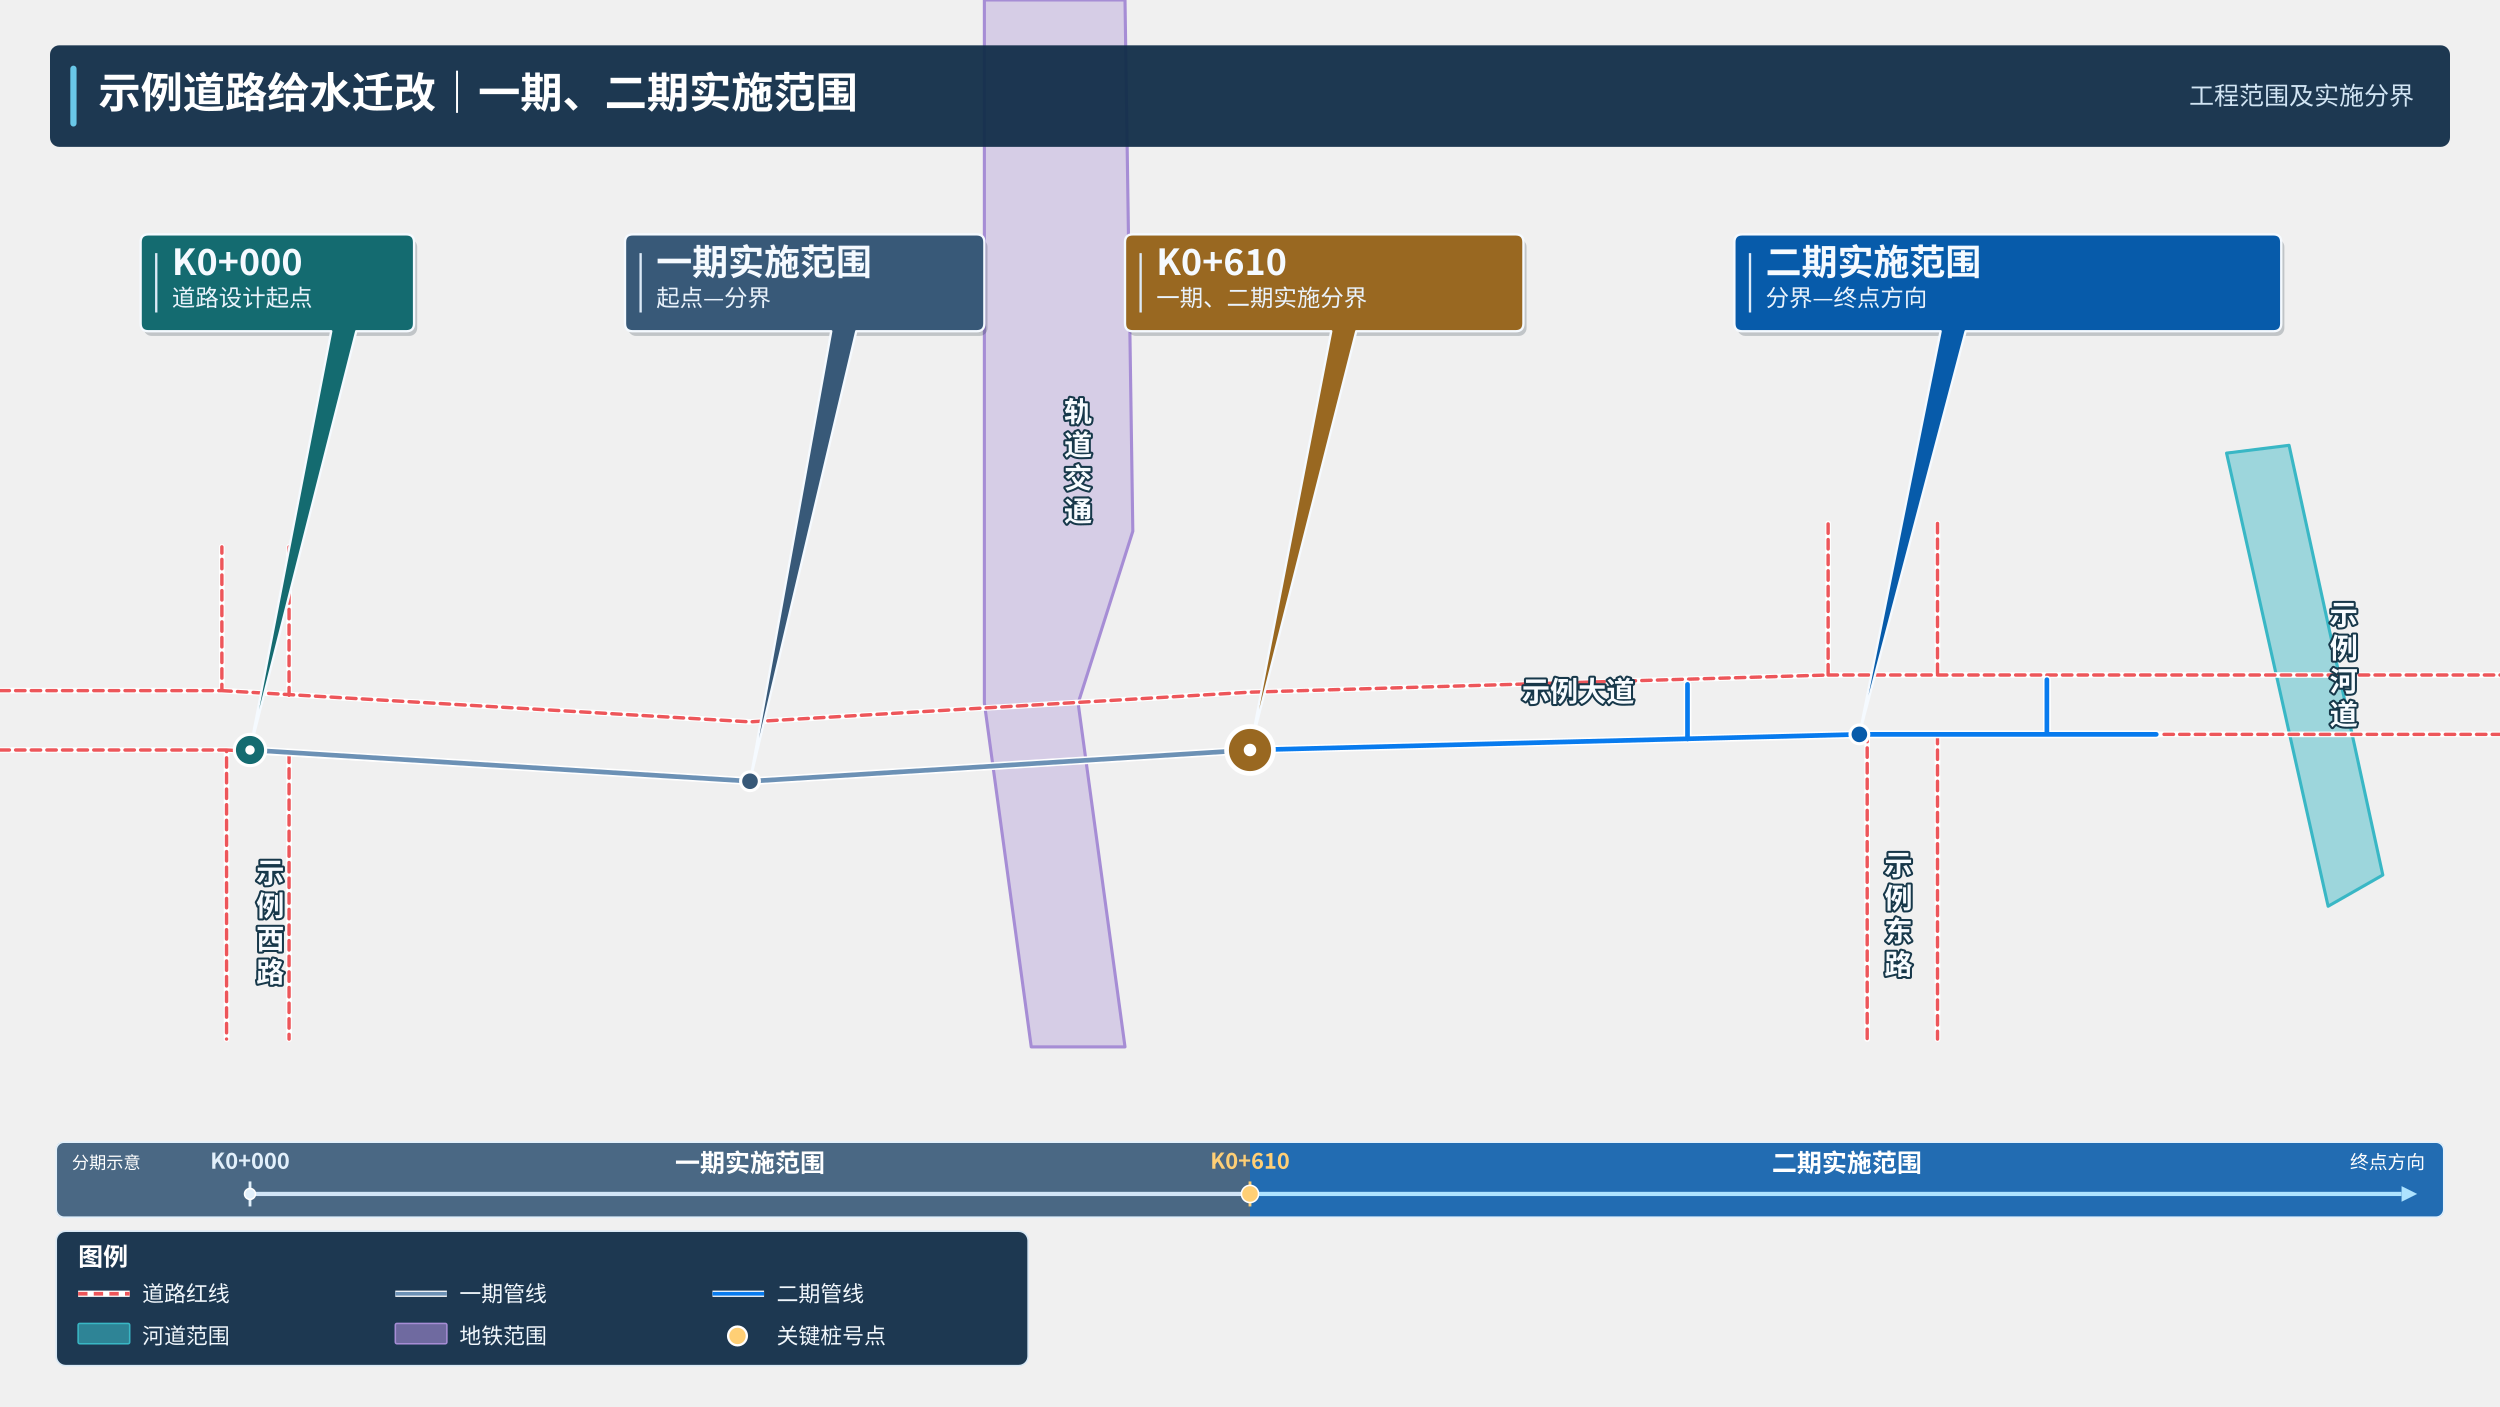
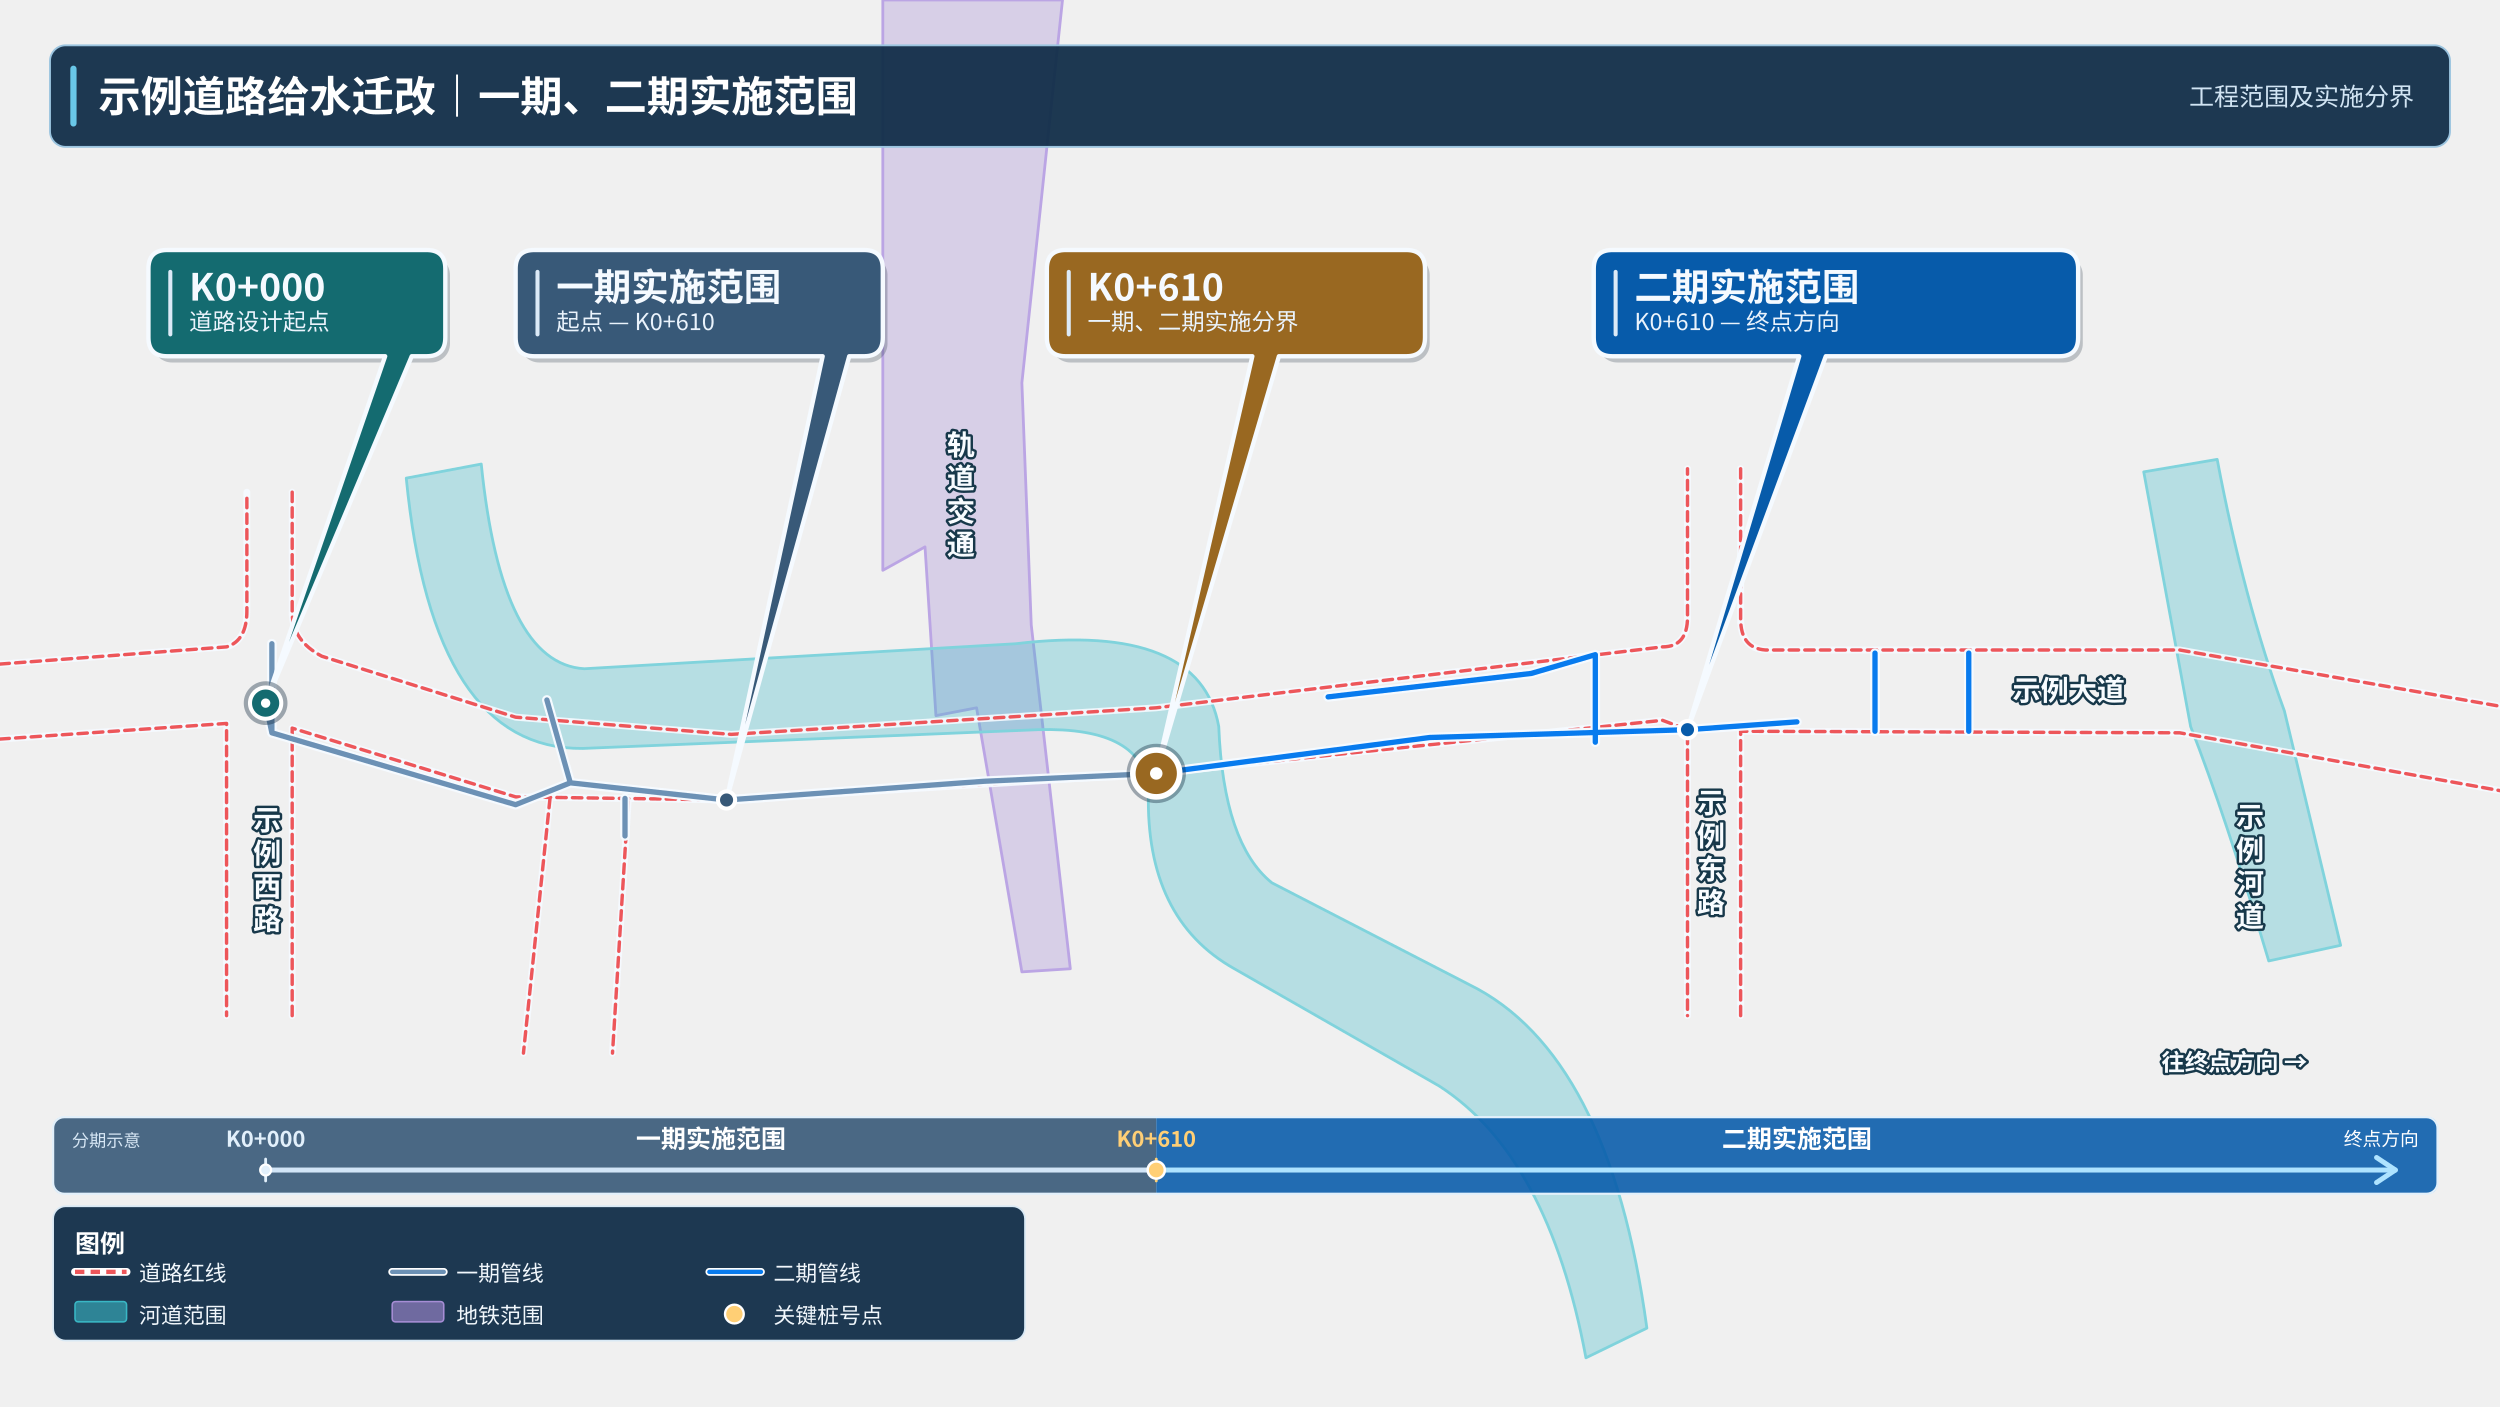
<svg xmlns="http://www.w3.org/2000/svg" width="1600" height="900" viewBox="0 0 1600 900">
  <g id="engineering-geometry" stroke-linejoin="round" stroke-linecap="round">
    <g id="rail">
-       <path d="M630 0 H720 L725 340 L690 450 L720 670 H660 L630 450 Z" fill="#A68DD5" fill-opacity=".35" stroke="#A68DD5" stroke-width="2" />
+       <path d="M565 0 L680 0 L654 245 L660 400 L685 620 L654 622 L625 453 L599 458 L592 350 L565 365 Z" fill="#A68DD5" fill-opacity=".33" stroke="#BBA5E4" stroke-width="1.8" />
    </g>
    <g id="water">
-       <path d="M1425 290 L1465 285 L1525 560 L1490 580 Z" fill="#39B7C5" fill-opacity=".45" stroke="#39B7C5" stroke-width="2" />
+       <path d="M260 306 L308 297 Q321 425 374 428 L650 412 Q768 398 780 465 Q783 540 814 565 L940 630 Q1030 674 1054 850 L1015 869 Q991 740 921 695 L790 620 Q733 588 735 507 Q733 465 664 467 L373 479 Q277 480 260 306 Z" fill="#39B7C5" fill-opacity=".32" stroke="#80D3DC" stroke-width="1.8" />
+       <path d="M1372 302 L1419 294 Q1436 384 1462 455 L1498 605 L1452 615 Q1424 521 1402 465 Z" fill="#39B7C5" fill-opacity=".32" stroke="#80D3DC" stroke-width="1.8" />
    </g>
    <g id="road-redlines" fill="none">
-       <path d="M0 442 H142 V350 M142 442 L480 462 L800 443 L1170 432 V335 M1170 432 H1600 M0 480 H145 V665 M145 480 L480 500 L800 480 L1195 470 V665 M1195 470 H1600 M185 350 V445 M185 482 V665 M1240 335 V432 M1240 470 V665" stroke="#fff" stroke-width="3.6" />
-       <path d="M0 442 H142 V350 M142 442 L480 462 L800 443 L1170 432 V335 M1170 432 H1600 M0 480 H145 V665 M145 480 L480 500 L800 480 L1195 470 V665 M1195 470 H1600 M185 350 V445 M185 482 V665 M1240 335 V432 M1240 470 V665" stroke="#ED565A" stroke-width="2.2" stroke-dasharray="6 4" />
+       <path d="M0 425 L145 414 Q158 410 158 391 L158 315 M187 315 V392 Q187 410 206 420 L330 459 L468 470 L740 453 L1064 414 Q1080 414 1080 395 V300 M1114 300 V396 Q1114 415 1130 416 L1395 416 L1600 452 M0 473 L145 463 V650 M187 650 V466 L330 510 L468 512 L740 495 L1064 461 L1080 467 V650 M1114 650 V468 L1395 469 L1600 506 M352 511 L335 674 M402 513 L392 674" stroke="#F5FAFF" stroke-opacity=".9" stroke-width="4.4" />
+       <path d="M0 425 L145 414 Q158 410 158 391 L158 315 M187 315 V392 Q187 410 206 420 L330 459 L468 470 L740 453 L1064 414 Q1080 414 1080 395 V300 M1114 300 V396 Q1114 415 1130 416 L1395 416 L1600 452 M0 473 L145 463 V650 M187 650 V466 L330 510 L468 512 L740 495 L1064 461 L1080 467 V650 M1114 650 V468 L1395 469 L1600 506 M352 511 L335 674 M402 513 L392 674" stroke="#ED565A" stroke-width="2.2" stroke-dasharray="6 4" />
    </g>
-     <g id="phase1">
-       <path d="M160 480 L480 500 L800 480" fill="none" stroke="#fff" stroke-width="5" />
-       <path d="M160 480 L480 500 L800 480" fill="none" stroke="#6C91B5" stroke-width="3" />
+     <g id="phase1" fill="none">
+       <path d="M170 450 L174 469 L330 515 L365 501 L465 512 L630 500 L740 495 M174 469 L174 412 M365 501 L350 448 M400 511 V535" stroke="#F5FAFF" stroke-width="6.2" />
+       <path d="M170 450 L174 469 L330 515 L365 501 L465 512 L630 500 L740 495 M174 469 L174 412 M365 501 L350 448 M400 511 V535" stroke="#6C91B5" stroke-width="3.4" />
    </g>
-     <g id="phase2">
-       <path d="M800 480 L1190 470 H1380 M1080 473 V438 M1310 470 V435" fill="none" stroke="#fff" stroke-width="5" />
-       <path d="M800 480 L1190 470 H1380 M1080 473 V438 M1310 470 V435" fill="none" stroke="#087BEE" stroke-width="3" />
+     <g id="phase2" fill="none">
+       <path d="M740 495 L915 472 L1080 467 L1150 462 M850 446 L980 431 L1021 419 V475 M1200 418 V468 M1260 418 V468" stroke="#F5FAFF" stroke-width="6.2" />
+       <path d="M740 495 L915 472 L1080 467 L1150 462 M850 446 L980 431 L1021 419 V475 M1200 418 V468 M1260 418 V468" stroke="#087BEE" stroke-width="3.4" />
    </g>
  </g>
  <g id="rail-style-annotations" font-family="Noto Sans CJK SC, Microsoft YaHei, sans-serif">
    <g id="label-start">
+       <g id="label-start-shadow">
+         <rect x="98" y="164" width="190" height="68" rx="12" fill="#051B2C" fill-opacity="0.22" stroke="none" stroke-width="1" />
+       </g>
      <g id="label-start-body">
-         <rect x="92" y="153" width="175" height="62" rx="5" fill="#051B2C" fill-opacity="0.2" stroke="none" stroke-width="1" />
-         <path d="M95 150 H260 Q265 150 265 155 V207 Q265 212 260 212 H228 L160 480 L212 212 H95 Q90 212 90 207 V155 Q90 150 95 150 Z" fill="#146B70" stroke="#F5FAFF" stroke-width="1.5" stroke-linejoin="round" />
-         <line x1="100" y1="162" x2="100" y2="200" stroke="#DCEAF7" stroke-width="1.5" />
-         <text x="110" y="176" font-size="23" fill="#F5FAFF" font-weight="700" text-anchor="start">K0+000</text>
-         <text x="110" y="196" font-size="15" fill="#EAF3FC" font-weight="400" text-anchor="start">道路设计起点</text>
+         <path d="M107 160 H273 Q285 160 285 172 V216 Q285 228 273 228 H263.5 L170 450 L246.5 228 H107 Q95 228 95 216 V172 Q95 160 107 160 Z" fill="#146B70" stroke="#F5FAFF" stroke-width="2.8" stroke-linejoin="round" />
+         <path d="M109 174 V214" stroke="#DCEAF7" stroke-width="2.6" stroke-linecap="round" />
+         <text x="121" y="184" font-size="24" fill="#F5FAFF" font-weight="700" text-anchor="start" dominant-baseline="middle">K0+000</text>
+         <text x="121" y="206" font-size="15" fill="#EAF3FC" font-weight="400" text-anchor="start" dominant-baseline="middle">道路设计起点</text>
      </g>
      <g id="label-start-anchor">
-         <circle cx="160" cy="480" r="10" fill="#146B70" stroke="#fff" stroke-width="2" />
-         <circle cx="160" cy="480" r="3" fill="#fff" stroke="#fff" stroke-width="0" />
+         <circle cx="170" cy="450" r="14" fill="#10283D" fill-opacity=".38" />
+         <circle cx="170" cy="450" r="10" fill="#146B70" stroke="#fff" stroke-width="2.6" />
+         <circle cx="170" cy="450" r="3" fill="#fff" stroke="#fff" stroke-width="0" />
      </g>
    </g>
    <g id="label-phase1">
+       <g id="label-phase1-shadow">
+         <rect x="333" y="164" width="235" height="68" rx="12" fill="#051B2C" fill-opacity="0.22" stroke="none" stroke-width="1" />
+       </g>
      <g id="label-phase1-body">
-         <rect x="402" y="153" width="230" height="62" rx="5" fill="#051B2C" fill-opacity="0.2" stroke="none" stroke-width="1" />
-         <path d="M405 150 H625 Q630 150 630 155 V207 Q630 212 625 212 H548 L480 500 L532 212 H405 Q400 212 400 207 V155 Q400 150 405 150 Z" fill="#385978" stroke="#F5FAFF" stroke-width="1.5" stroke-linejoin="round" />
-         <line x1="410" y1="162" x2="410" y2="200" stroke="#DCEAF7" stroke-width="1.5" />
-         <text x="420" y="176" font-size="23" fill="#F5FAFF" font-weight="700" text-anchor="start">一期实施范围</text>
-         <text x="420" y="196" font-size="15" fill="#EAF3FC" font-weight="400" text-anchor="start">起点—分界</text>
+         <path d="M342 160 H553 Q565 160 565 172 V216 Q565 228 553 228 H543.5 L465 512 L526.5 228 H342 Q330 228 330 216 V172 Q330 160 342 160 Z" fill="#385978" stroke="#F5FAFF" stroke-width="2.8" stroke-linejoin="round" />
+         <path d="M344 174 V214" stroke="#DCEAF7" stroke-width="2.6" stroke-linecap="round" />
+         <text x="356" y="184" font-size="24" fill="#F5FAFF" font-weight="700" text-anchor="start" dominant-baseline="middle">一期实施范围</text>
+         <text x="356" y="206" font-size="15" fill="#EAF3FC" font-weight="400" text-anchor="start" dominant-baseline="middle">起点 — K0+610</text>
      </g>
      <g id="label-phase1-anchor">
-         <circle cx="480" cy="500" r="6" fill="#385978" stroke="#fff" stroke-width="2" />
+         <circle cx="465" cy="512" r="5.5" fill="#385978" stroke="#fff" stroke-width="2.6" />
      </g>
    </g>
    <g id="label-boundary">
+       <g id="label-boundary-shadow">
+         <rect x="673" y="164" width="242" height="68" rx="12" fill="#051B2C" fill-opacity="0.22" stroke="none" stroke-width="1" />
+       </g>
      <g id="label-boundary-body">
-         <rect x="722" y="153" width="255" height="62" rx="5" fill="#051B2C" fill-opacity="0.2" stroke="none" stroke-width="1" />
-         <path d="M725 150 H970 Q975 150 975 155 V207 Q975 212 970 212 H868 L800 480 L852 212 H725 Q720 212 720 207 V155 Q720 150 725 150 Z" fill="#996821" stroke="#F5FAFF" stroke-width="1.5" stroke-linejoin="round" />
-         <line x1="730" y1="162" x2="730" y2="200" stroke="#DCEAF7" stroke-width="1.5" />
-         <text x="740" y="176" font-size="23" fill="#F5FAFF" font-weight="700" text-anchor="start">K0+610</text>
-         <text x="740" y="196" font-size="15" fill="#EAF3FC" font-weight="400" text-anchor="start">一期、二期实施分界</text>
+         <path d="M682 160 H900 Q912 160 912 172 V216 Q912 228 900 228 H818.5 L740 495 L801.5 228 H682 Q670 228 670 216 V172 Q670 160 682 160 Z" fill="#996821" stroke="#F5FAFF" stroke-width="2.8" stroke-linejoin="round" />
+         <path d="M684 174 V214" stroke="#DCEAF7" stroke-width="2.6" stroke-linecap="round" />
+         <text x="696" y="184" font-size="24" fill="#F5FAFF" font-weight="700" text-anchor="start" dominant-baseline="middle">K0+610</text>
+         <text x="696" y="206" font-size="15" fill="#EAF3FC" font-weight="400" text-anchor="start" dominant-baseline="middle">一期、二期实施分界</text>
      </g>
      <g id="label-boundary-anchor">
-         <circle cx="800" cy="480" r="15" fill="#996821" stroke="#fff" stroke-width="3" />
-         <circle cx="800" cy="480" r="4" fill="#fff" stroke="#fff" stroke-width="0" />
+         <circle cx="740" cy="495" r="19" fill="#10283D" fill-opacity=".38" />
+         <circle cx="740" cy="495" r="15" fill="#996821" stroke="#fff" stroke-width="3.6" />
+         <circle cx="740" cy="495" r="4" fill="#fff" stroke="#fff" stroke-width="0" />
      </g>
    </g>
    <g id="label-phase2">
+       <g id="label-phase2-shadow">
+         <rect x="1023" y="164" width="310" height="68" rx="12" fill="#051B2C" fill-opacity="0.22" stroke="none" stroke-width="1" />
+       </g>
      <g id="label-phase2-body">
-         <rect x="1112" y="153" width="350" height="62" rx="5" fill="#051B2C" fill-opacity="0.2" stroke="none" stroke-width="1" />
-         <path d="M1115 150 H1455 Q1460 150 1460 155 V207 Q1460 212 1455 212 H1258 L1190 470 L1242 212 H1115 Q1110 212 1110 207 V155 Q1110 150 1115 150 Z" fill="#075BAA" stroke="#F5FAFF" stroke-width="1.5" stroke-linejoin="round" />
-         <line x1="1120" y1="162" x2="1120" y2="200" stroke="#DCEAF7" stroke-width="1.5" />
-         <text x="1130" y="176" font-size="23" fill="#F5FAFF" font-weight="700" text-anchor="start">二期实施范围</text>
-         <text x="1130" y="196" font-size="15" fill="#EAF3FC" font-weight="400" text-anchor="start">分界—终点方向</text>
+         <path d="M1032 160 H1318 Q1330 160 1330 172 V216 Q1330 228 1318 228 H1168.5 L1080 467 L1151.5 228 H1032 Q1020 228 1020 216 V172 Q1020 160 1032 160 Z" fill="#075BAA" stroke="#F5FAFF" stroke-width="2.8" stroke-linejoin="round" />
+         <path d="M1034 174 V214" stroke="#DCEAF7" stroke-width="2.6" stroke-linecap="round" />
+         <text x="1046" y="184" font-size="24" fill="#F5FAFF" font-weight="700" text-anchor="start" dominant-baseline="middle">二期实施范围</text>
+         <text x="1046" y="206" font-size="15" fill="#EAF3FC" font-weight="400" text-anchor="start" dominant-baseline="middle">K0+610 — 终点方向</text>
      </g>
      <g id="label-phase2-anchor">
-         <circle cx="1190" cy="470" r="6" fill="#075BAA" stroke="#fff" stroke-width="2" />
+         <circle cx="1080" cy="467" r="5.5" fill="#075BAA" stroke="#fff" stroke-width="2.6" />
      </g>
    </g>
    <g id="place-west-road">
-       <text x="173" y="565" text-anchor="middle" font-size="18" font-weight="600" fill="#17384A" stroke="#17384A" stroke-width="2.6" stroke-linejoin="round">示</text>
-       <text x="173" y="565" font-size="18" fill="#F8FCFF" font-weight="700" text-anchor="middle">示</text>
-       <text x="173" y="586.24" text-anchor="middle" font-size="18" font-weight="600" fill="#17384A" stroke="#17384A" stroke-width="2.6" stroke-linejoin="round">例</text>
-       <text x="173" y="586.24" font-size="18" fill="#F8FCFF" font-weight="700" text-anchor="middle">例</text>
-       <text x="173" y="607.48" text-anchor="middle" font-size="18" font-weight="600" fill="#17384A" stroke="#17384A" stroke-width="2.6" stroke-linejoin="round">西</text>
-       <text x="173" y="607.48" font-size="18" fill="#F8FCFF" font-weight="700" text-anchor="middle">西</text>
-       <text x="173" y="628.72" text-anchor="middle" font-size="18" font-weight="600" fill="#17384A" stroke="#17384A" stroke-width="2.6" stroke-linejoin="round">路</text>
-       <text x="173" y="628.72" font-size="18" fill="#F8FCFF" font-weight="700" text-anchor="middle">路</text>
+       <text x="171" y="525" text-anchor="middle" dominant-baseline="middle" font-size="18" font-weight="600" fill="#17384A" stroke="#17384A" stroke-width="3.1" stroke-linejoin="round">示</text>
+       <text x="171" y="525" font-size="18" fill="#F8FCFF" font-weight="700" text-anchor="middle" dominant-baseline="middle">示</text>
+       <text x="171" y="546.24" text-anchor="middle" dominant-baseline="middle" font-size="18" font-weight="600" fill="#17384A" stroke="#17384A" stroke-width="3.1" stroke-linejoin="round">例</text>
+       <text x="171" y="546.24" font-size="18" fill="#F8FCFF" font-weight="700" text-anchor="middle" dominant-baseline="middle">例</text>
+       <text x="171" y="567.48" text-anchor="middle" dominant-baseline="middle" font-size="18" font-weight="600" fill="#17384A" stroke="#17384A" stroke-width="3.1" stroke-linejoin="round">西</text>
+       <text x="171" y="567.48" font-size="18" fill="#F8FCFF" font-weight="700" text-anchor="middle" dominant-baseline="middle">西</text>
+       <text x="171" y="588.72" text-anchor="middle" dominant-baseline="middle" font-size="18" font-weight="600" fill="#17384A" stroke="#17384A" stroke-width="3.1" stroke-linejoin="round">路</text>
+       <text x="171" y="588.72" font-size="18" fill="#F8FCFF" font-weight="700" text-anchor="middle" dominant-baseline="middle">路</text>
    </g>
    <g id="place-main-road">
-       <text x="1010" y="449" text-anchor="middle" font-size="18" font-weight="600" fill="#17384A" stroke="#17384A" stroke-width="2.6" stroke-linejoin="round">示例大道</text>
-       <text x="1010" y="449" font-size="18" fill="#F8FCFF" font-weight="700" text-anchor="middle">示例大道</text>
+       <text x="1324" y="442" text-anchor="middle" dominant-baseline="middle" font-size="18" font-weight="600" fill="#17384A" stroke="#17384A" stroke-width="3.1" stroke-linejoin="round">示例大道</text>
+       <text x="1324" y="442" font-size="18" fill="#F8FCFF" font-weight="700" text-anchor="middle" dominant-baseline="middle">示例大道</text>
    </g>
    <g id="place-east-road">
-       <text x="1215" y="560" text-anchor="middle" font-size="18" font-weight="600" fill="#17384A" stroke="#17384A" stroke-width="2.6" stroke-linejoin="round">示</text>
-       <text x="1215" y="560" font-size="18" fill="#F8FCFF" font-weight="700" text-anchor="middle">示</text>
-       <text x="1215" y="581.24" text-anchor="middle" font-size="18" font-weight="600" fill="#17384A" stroke="#17384A" stroke-width="2.6" stroke-linejoin="round">例</text>
-       <text x="1215" y="581.24" font-size="18" fill="#F8FCFF" font-weight="700" text-anchor="middle">例</text>
-       <text x="1215" y="602.48" text-anchor="middle" font-size="18" font-weight="600" fill="#17384A" stroke="#17384A" stroke-width="2.6" stroke-linejoin="round">东</text>
-       <text x="1215" y="602.48" font-size="18" fill="#F8FCFF" font-weight="700" text-anchor="middle">东</text>
-       <text x="1215" y="623.72" text-anchor="middle" font-size="18" font-weight="600" fill="#17384A" stroke="#17384A" stroke-width="2.6" stroke-linejoin="round">路</text>
-       <text x="1215" y="623.72" font-size="18" fill="#F8FCFF" font-weight="700" text-anchor="middle">路</text>
+       <text x="1095" y="514" text-anchor="middle" dominant-baseline="middle" font-size="18" font-weight="600" fill="#17384A" stroke="#17384A" stroke-width="3.1" stroke-linejoin="round">示</text>
+       <text x="1095" y="514" font-size="18" fill="#F8FCFF" font-weight="700" text-anchor="middle" dominant-baseline="middle">示</text>
+       <text x="1095" y="535.24" text-anchor="middle" dominant-baseline="middle" font-size="18" font-weight="600" fill="#17384A" stroke="#17384A" stroke-width="3.1" stroke-linejoin="round">例</text>
+       <text x="1095" y="535.24" font-size="18" fill="#F8FCFF" font-weight="700" text-anchor="middle" dominant-baseline="middle">例</text>
+       <text x="1095" y="556.48" text-anchor="middle" dominant-baseline="middle" font-size="18" font-weight="600" fill="#17384A" stroke="#17384A" stroke-width="3.1" stroke-linejoin="round">东</text>
+       <text x="1095" y="556.48" font-size="18" fill="#F8FCFF" font-weight="700" text-anchor="middle" dominant-baseline="middle">东</text>
+       <text x="1095" y="577.72" text-anchor="middle" dominant-baseline="middle" font-size="18" font-weight="600" fill="#17384A" stroke="#17384A" stroke-width="3.1" stroke-linejoin="round">路</text>
+       <text x="1095" y="577.72" font-size="18" fill="#F8FCFF" font-weight="700" text-anchor="middle" dominant-baseline="middle">路</text>
    </g>
    <g id="place-river">
-       <text x="1500" y="400" text-anchor="middle" font-size="18" font-weight="600" fill="#17384A" stroke="#17384A" stroke-width="2.6" stroke-linejoin="round">示</text>
-       <text x="1500" y="400" font-size="18" fill="#F8FCFF" font-weight="700" text-anchor="middle">示</text>
-       <text x="1500" y="421.24" text-anchor="middle" font-size="18" font-weight="600" fill="#17384A" stroke="#17384A" stroke-width="2.6" stroke-linejoin="round">例</text>
-       <text x="1500" y="421.24" font-size="18" fill="#F8FCFF" font-weight="700" text-anchor="middle">例</text>
-       <text x="1500" y="442.48" text-anchor="middle" font-size="18" font-weight="600" fill="#17384A" stroke="#17384A" stroke-width="2.6" stroke-linejoin="round">河</text>
-       <text x="1500" y="442.48" font-size="18" fill="#F8FCFF" font-weight="700" text-anchor="middle">河</text>
-       <text x="1500" y="463.72" text-anchor="middle" font-size="18" font-weight="600" fill="#17384A" stroke="#17384A" stroke-width="2.6" stroke-linejoin="round">道</text>
-       <text x="1500" y="463.72" font-size="18" fill="#F8FCFF" font-weight="700" text-anchor="middle">道</text>
+       <text x="1440" y="523" text-anchor="middle" dominant-baseline="middle" font-size="18" font-weight="600" fill="#17384A" stroke="#17384A" stroke-width="3.1" stroke-linejoin="round">示</text>
+       <text x="1440" y="523" font-size="18" fill="#F8FCFF" font-weight="700" text-anchor="middle" dominant-baseline="middle">示</text>
+       <text x="1440" y="544.24" text-anchor="middle" dominant-baseline="middle" font-size="18" font-weight="600" fill="#17384A" stroke="#17384A" stroke-width="3.1" stroke-linejoin="round">例</text>
+       <text x="1440" y="544.24" font-size="18" fill="#F8FCFF" font-weight="700" text-anchor="middle" dominant-baseline="middle">例</text>
+       <text x="1440" y="565.48" text-anchor="middle" dominant-baseline="middle" font-size="18" font-weight="600" fill="#17384A" stroke="#17384A" stroke-width="3.1" stroke-linejoin="round">河</text>
+       <text x="1440" y="565.48" font-size="18" fill="#F8FCFF" font-weight="700" text-anchor="middle" dominant-baseline="middle">河</text>
+       <text x="1440" y="586.72" text-anchor="middle" dominant-baseline="middle" font-size="18" font-weight="600" fill="#17384A" stroke="#17384A" stroke-width="3.1" stroke-linejoin="round">道</text>
+       <text x="1440" y="586.72" font-size="18" fill="#F8FCFF" font-weight="700" text-anchor="middle" dominant-baseline="middle">道</text>
    </g>
    <g id="place-metro">
-       <text x="690" y="270" text-anchor="middle" font-size="18" font-weight="600" fill="#17384A" stroke="#17384A" stroke-width="2.6" stroke-linejoin="round">轨</text>
-       <text x="690" y="270" font-size="18" fill="#F8FCFF" font-weight="700" text-anchor="middle">轨</text>
-       <text x="690" y="291.24" text-anchor="middle" font-size="18" font-weight="600" fill="#17384A" stroke="#17384A" stroke-width="2.6" stroke-linejoin="round">道</text>
-       <text x="690" y="291.24" font-size="18" fill="#F8FCFF" font-weight="700" text-anchor="middle">道</text>
-       <text x="690" y="312.48" text-anchor="middle" font-size="18" font-weight="600" fill="#17384A" stroke="#17384A" stroke-width="2.6" stroke-linejoin="round">交</text>
-       <text x="690" y="312.48" font-size="18" fill="#F8FCFF" font-weight="700" text-anchor="middle">交</text>
-       <text x="690" y="333.72" text-anchor="middle" font-size="18" font-weight="600" fill="#17384A" stroke="#17384A" stroke-width="2.6" stroke-linejoin="round">通</text>
-       <text x="690" y="333.72" font-size="18" fill="#F8FCFF" font-weight="700" text-anchor="middle">通</text>
+       <text x="615" y="285" text-anchor="middle" dominant-baseline="middle" font-size="18" font-weight="600" fill="#17384A" stroke="#17384A" stroke-width="3.1" stroke-linejoin="round">轨</text>
+       <text x="615" y="285" font-size="18" fill="#F8FCFF" font-weight="700" text-anchor="middle" dominant-baseline="middle">轨</text>
+       <text x="615" y="306.24" text-anchor="middle" dominant-baseline="middle" font-size="18" font-weight="600" fill="#17384A" stroke="#17384A" stroke-width="3.1" stroke-linejoin="round">道</text>
+       <text x="615" y="306.24" font-size="18" fill="#F8FCFF" font-weight="700" text-anchor="middle" dominant-baseline="middle">道</text>
+       <text x="615" y="327.48" text-anchor="middle" dominant-baseline="middle" font-size="18" font-weight="600" fill="#17384A" stroke="#17384A" stroke-width="3.1" stroke-linejoin="round">交</text>
+       <text x="615" y="327.48" font-size="18" fill="#F8FCFF" font-weight="700" text-anchor="middle" dominant-baseline="middle">交</text>
+       <text x="615" y="348.72" text-anchor="middle" dominant-baseline="middle" font-size="18" font-weight="600" fill="#17384A" stroke="#17384A" stroke-width="3.1" stroke-linejoin="round">通</text>
+       <text x="615" y="348.72" font-size="18" fill="#F8FCFF" font-weight="700" text-anchor="middle" dominant-baseline="middle">通</text>
+     </g>
+     <g id="place-direction">
+       <text x="1430" y="680" text-anchor="middle" dominant-baseline="middle" font-size="15" font-weight="600" fill="#17384A" stroke="#17384A" stroke-width="3.1" stroke-linejoin="round">往终点方向 →</text>
+       <text x="1430" y="680" font-size="15" fill="#F8FCFF" font-weight="700" text-anchor="middle" dominant-baseline="middle">往终点方向 →</text>
    </g>
    <g id="rail-title">
-       <rect x="32" y="29" width="1536" height="65" rx="6" fill="#102D47" fill-opacity="0.94" stroke="none" stroke-width="1" />
+       <rect x="32" y="29" width="1536" height="65" rx="10" fill="#102D47" fill-opacity="0.94" stroke="#9BC4DF" stroke-width="1.2" />
      <rect x="45" y="42" width="4" height="39" rx="2" fill="#69C7E8" fill-opacity="1" stroke="none" stroke-width="1" />
-       <text x="63" y="69" font-size="27" fill="#fff" font-weight="700" text-anchor="start">示例道路给水迁改｜一期、二期实施范围</text>
-       <text x="1545" y="67" font-size="16" fill="#D1E4F3" font-weight="400" text-anchor="end">工程范围及实施分界</text>
+       <text x="63" y="62" font-size="27" fill="#fff" font-weight="700" text-anchor="start" dominant-baseline="middle">示例道路给水迁改｜一期、二期实施范围</text>
+       <text x="1545" y="62" font-size="16" fill="#D1E4F3" font-weight="400" text-anchor="end" dominant-baseline="middle">工程范围及实施分界</text>
    </g>
    <g id="phase-range-schematic">
-       <path d="M41 731 H800 V779 H41 Q36 779 36 774 V736 Q36 731 41 731 Z" fill="#385978" fill-opacity="0.9" />
-       <path d="M800 731 H1559 Q1564 731 1564 736 V774 Q1564 779 1559 779 H800 Z" fill="#075BAA" fill-opacity="0.88" />
-       <rect x="36" y="731" width="1528" height="48" rx="5" fill="none" fill-opacity="1" stroke="#E2F0FB" stroke-width="1" />
-       <line x1="160" y1="764.12" x2="800" y2="764.12" stroke="#D2E5F7" stroke-width="2.7" />
-       <line x1="800" y1="764.12" x2="1537" y2="764.12" stroke="#AEE3FF" stroke-width="2.7" />
-       <path d="M1537 759.12 L1547 764.12 L1537 769.12 Z" fill="#AEE3FF" />
-       <text x="480" y="750" font-size="16" fill="#fff" font-weight="700" text-anchor="middle">一期实施范围</text>
-       <text x="1182" y="750" font-size="16" fill="#fff" font-weight="700" text-anchor="middle">二期实施范围</text>
-       <text x="160" y="748" font-size="14" fill="#E2F0FB" font-weight="700" text-anchor="middle">K0+000</text>
-       <text x="800" y="748" font-size="14" fill="#FFCF75" font-weight="700" text-anchor="middle">K0+610</text>
-       <line x1="160" y1="756.12" x2="160" y2="772.12" stroke="#E2F0FB" stroke-width="1.8" />
-       <line x1="800" y1="756.12" x2="800" y2="772.12" stroke="#FFCF75" stroke-width="1.8" />
-       <circle cx="160" cy="764.12" r="3.5" fill="#E2F0FB" stroke="#fff" stroke-width="1" />
-       <circle cx="800" cy="764.12" r="5.5" fill="#FFCF75" stroke="#fff" stroke-width="1" />
-       <text x="46" y="748" font-size="11" fill="#fff" font-weight="400" text-anchor="start">分期示意</text>
-       <text x="1552" y="748" font-size="12" fill="#fff" font-weight="400" text-anchor="end">终点方向</text>
+       <path d="M41 715 H740 V764 H41 Q34 764 34 757 V722 Q34 715 41 715 Z" fill="#385978" fill-opacity="0.9" />
+       <path d="M740 715 H1553 Q1560 715 1560 722 V757 Q1560 764 1553 764 H740 Z" fill="#075BAA" fill-opacity="0.88" />
+       <rect x="34" y="715" width="1526" height="49" rx="7" fill="none" fill-opacity="1" stroke="#E2F0FB" stroke-width="1.4" />
+       <line x1="170" y1="748.81" x2="740" y2="748.81" stroke="#D2E5F7" stroke-width="3.2" stroke-linecap="round" />
+       <line x1="740" y1="748.81" x2="1533" y2="748.81" stroke="#AEE3FF" stroke-width="3.2" stroke-linecap="round" />
+       <path d="M1521 740.81 L1533 748.81 L1521 756.81" fill="none" stroke="#AEE3FF" stroke-width="3.2" stroke-linecap="round" stroke-linejoin="round" />
+       <line x1="170" y1="741.81" x2="170" y2="755.81" stroke="#E2F0FB" stroke-width="1.8" stroke-linecap="round" />
+       <line x1="740" y1="741.81" x2="740" y2="755.81" stroke="#FFCF75" stroke-width="1.8" stroke-linecap="round" />
+       <circle cx="170" cy="748.81" r="3.5" fill="#E2F0FB" stroke="#fff" stroke-width="1.4" />
+       <circle cx="740" cy="748.81" r="5.5" fill="#FFCF75" stroke="#fff" stroke-width="1.6" />
+       <text x="455" y="729" font-size="16" fill="#fff" font-weight="700" text-anchor="middle" dominant-baseline="middle">一期实施范围</text>
+       <text x="1150" y="729" font-size="16" fill="#fff" font-weight="700" text-anchor="middle" dominant-baseline="middle">二期实施范围</text>
+       <text x="170" y="729" font-size="14" fill="#E2F0FB" font-weight="700" text-anchor="middle" dominant-baseline="middle">K0+000</text>
+       <text x="740" y="729" font-size="14" fill="#FFCF75" font-weight="700" text-anchor="middle" dominant-baseline="middle">K0+610</text>
+       <text x="46" y="730" font-size="11" fill="#D7E7F5" font-weight="400" text-anchor="start" dominant-baseline="middle">分期示意</text>
+       <text x="1548" y="729" font-size="12" fill="#fff" font-weight="400" text-anchor="end" dominant-baseline="middle">终点方向</text>
    </g>
    <g id="rail-legend">
-       <rect x="36" y="788" width="622" height="86" rx="6" fill="#102D47" fill-opacity="0.94" stroke="#D9E9F5" stroke-width="1" />
-       <text x="50" y="810" font-size="16" fill="#fff" font-weight="700" text-anchor="start">图例</text>
+       <rect x="34" y="772" width="622" height="86" rx="8" fill="#102D47" fill-opacity="0.94" stroke="#D9E9F5" stroke-width="1.1" />
+       <text x="48" y="796" font-size="16" fill="#fff" font-weight="700" text-anchor="start" dominant-baseline="middle">图例</text>
      <g id="legend-0">
-         <line x1="50" y1="828" x2="83" y2="828" stroke="#fff" stroke-width="4" />
-         <line x1="50" x2="83" y1="828" y2="828" stroke="#ED565A" stroke-width="2.4" stroke-dasharray="6 4" />
-         <text x="91" y="833" font-size="14" fill="#F1F7FC" font-weight="400" text-anchor="start">道路红线</text>
+         <line x1="48" y1="814" x2="81" y2="814" stroke="#fff" stroke-width="5" stroke-linecap="round" />
+         <line x1="48" x2="81" y1="814" y2="814" stroke="#ED565A" stroke-width="2.8" stroke-dasharray="6 4" />
+         <text x="89" y="815" font-size="14" fill="#F1F7FC" font-weight="400" text-anchor="start" dominant-baseline="middle">道路红线</text>
      </g>
      <g id="legend-1">
-         <line x1="253" y1="828" x2="286" y2="828" stroke="#fff" stroke-width="4" />
-         <line x1="253" y1="828" x2="286" y2="828" stroke="#6C91B5" stroke-width="2.4" />
-         <text x="294" y="833" font-size="14" fill="#F1F7FC" font-weight="400" text-anchor="start">一期管线</text>
+         <line x1="251" y1="814" x2="284" y2="814" stroke="#fff" stroke-width="5" stroke-linecap="round" />
+         <line x1="251" y1="814" x2="284" y2="814" stroke="#6C91B5" stroke-width="2.8" stroke-linecap="round" />
+         <text x="292" y="815" font-size="14" fill="#F1F7FC" font-weight="400" text-anchor="start" dominant-baseline="middle">一期管线</text>
      </g>
      <g id="legend-2">
-         <line x1="456" y1="828" x2="489" y2="828" stroke="#fff" stroke-width="4" />
-         <line x1="456" y1="828" x2="489" y2="828" stroke="#087BEE" stroke-width="2.4" />
-         <text x="497" y="833" font-size="14" fill="#F1F7FC" font-weight="400" text-anchor="start">二期管线</text>
+         <line x1="454" y1="814" x2="487" y2="814" stroke="#fff" stroke-width="5" stroke-linecap="round" />
+         <line x1="454" y1="814" x2="487" y2="814" stroke="#087BEE" stroke-width="2.8" stroke-linecap="round" />
+         <text x="495" y="815" font-size="14" fill="#F1F7FC" font-weight="400" text-anchor="start" dominant-baseline="middle">二期管线</text>
      </g>
      <g id="legend-3">
-         <rect x="50" y="847" width="33" height="13" rx="1" fill="#39B7C5" fill-opacity="0.6" stroke="#39B7C5" stroke-width="1" />
-         <text x="91" y="860" font-size="14" fill="#F1F7FC" font-weight="400" text-anchor="start">河道范围</text>
+         <rect x="48" y="833" width="33" height="13" rx="2" fill="#39B7C5" fill-opacity="0.6" stroke="#39B7C5" stroke-width="1" />
+         <text x="89" y="842" font-size="14" fill="#F1F7FC" font-weight="400" text-anchor="start" dominant-baseline="middle">河道范围</text>
      </g>
      <g id="legend-4">
-         <rect x="253" y="847" width="33" height="13" rx="1" fill="#A68DD5" fill-opacity="0.6" stroke="#A68DD5" stroke-width="1" />
-         <text x="294" y="860" font-size="14" fill="#F1F7FC" font-weight="400" text-anchor="start">地铁范围</text>
+         <rect x="251" y="833" width="33" height="13" rx="2" fill="#A68DD5" fill-opacity="0.6" stroke="#A68DD5" stroke-width="1" />
+         <text x="292" y="842" font-size="14" fill="#F1F7FC" font-weight="400" text-anchor="start" dominant-baseline="middle">地铁范围</text>
      </g>
      <g id="legend-5">
-         <circle cx="472" cy="855" r="6" fill="#FFCF75" stroke="#fff" stroke-width="1.5" />
-         <text x="497" y="860" font-size="14" fill="#F1F7FC" font-weight="400" text-anchor="start">关键桩号点</text>
+         <circle cx="470" cy="841" r="6" fill="#FFCF75" stroke="#fff" stroke-width="1.5" />
+         <text x="495" y="842" font-size="14" fill="#F1F7FC" font-weight="400" text-anchor="start" dominant-baseline="middle">关键桩号点</text>
      </g>
    </g>
  </g>
</svg>
